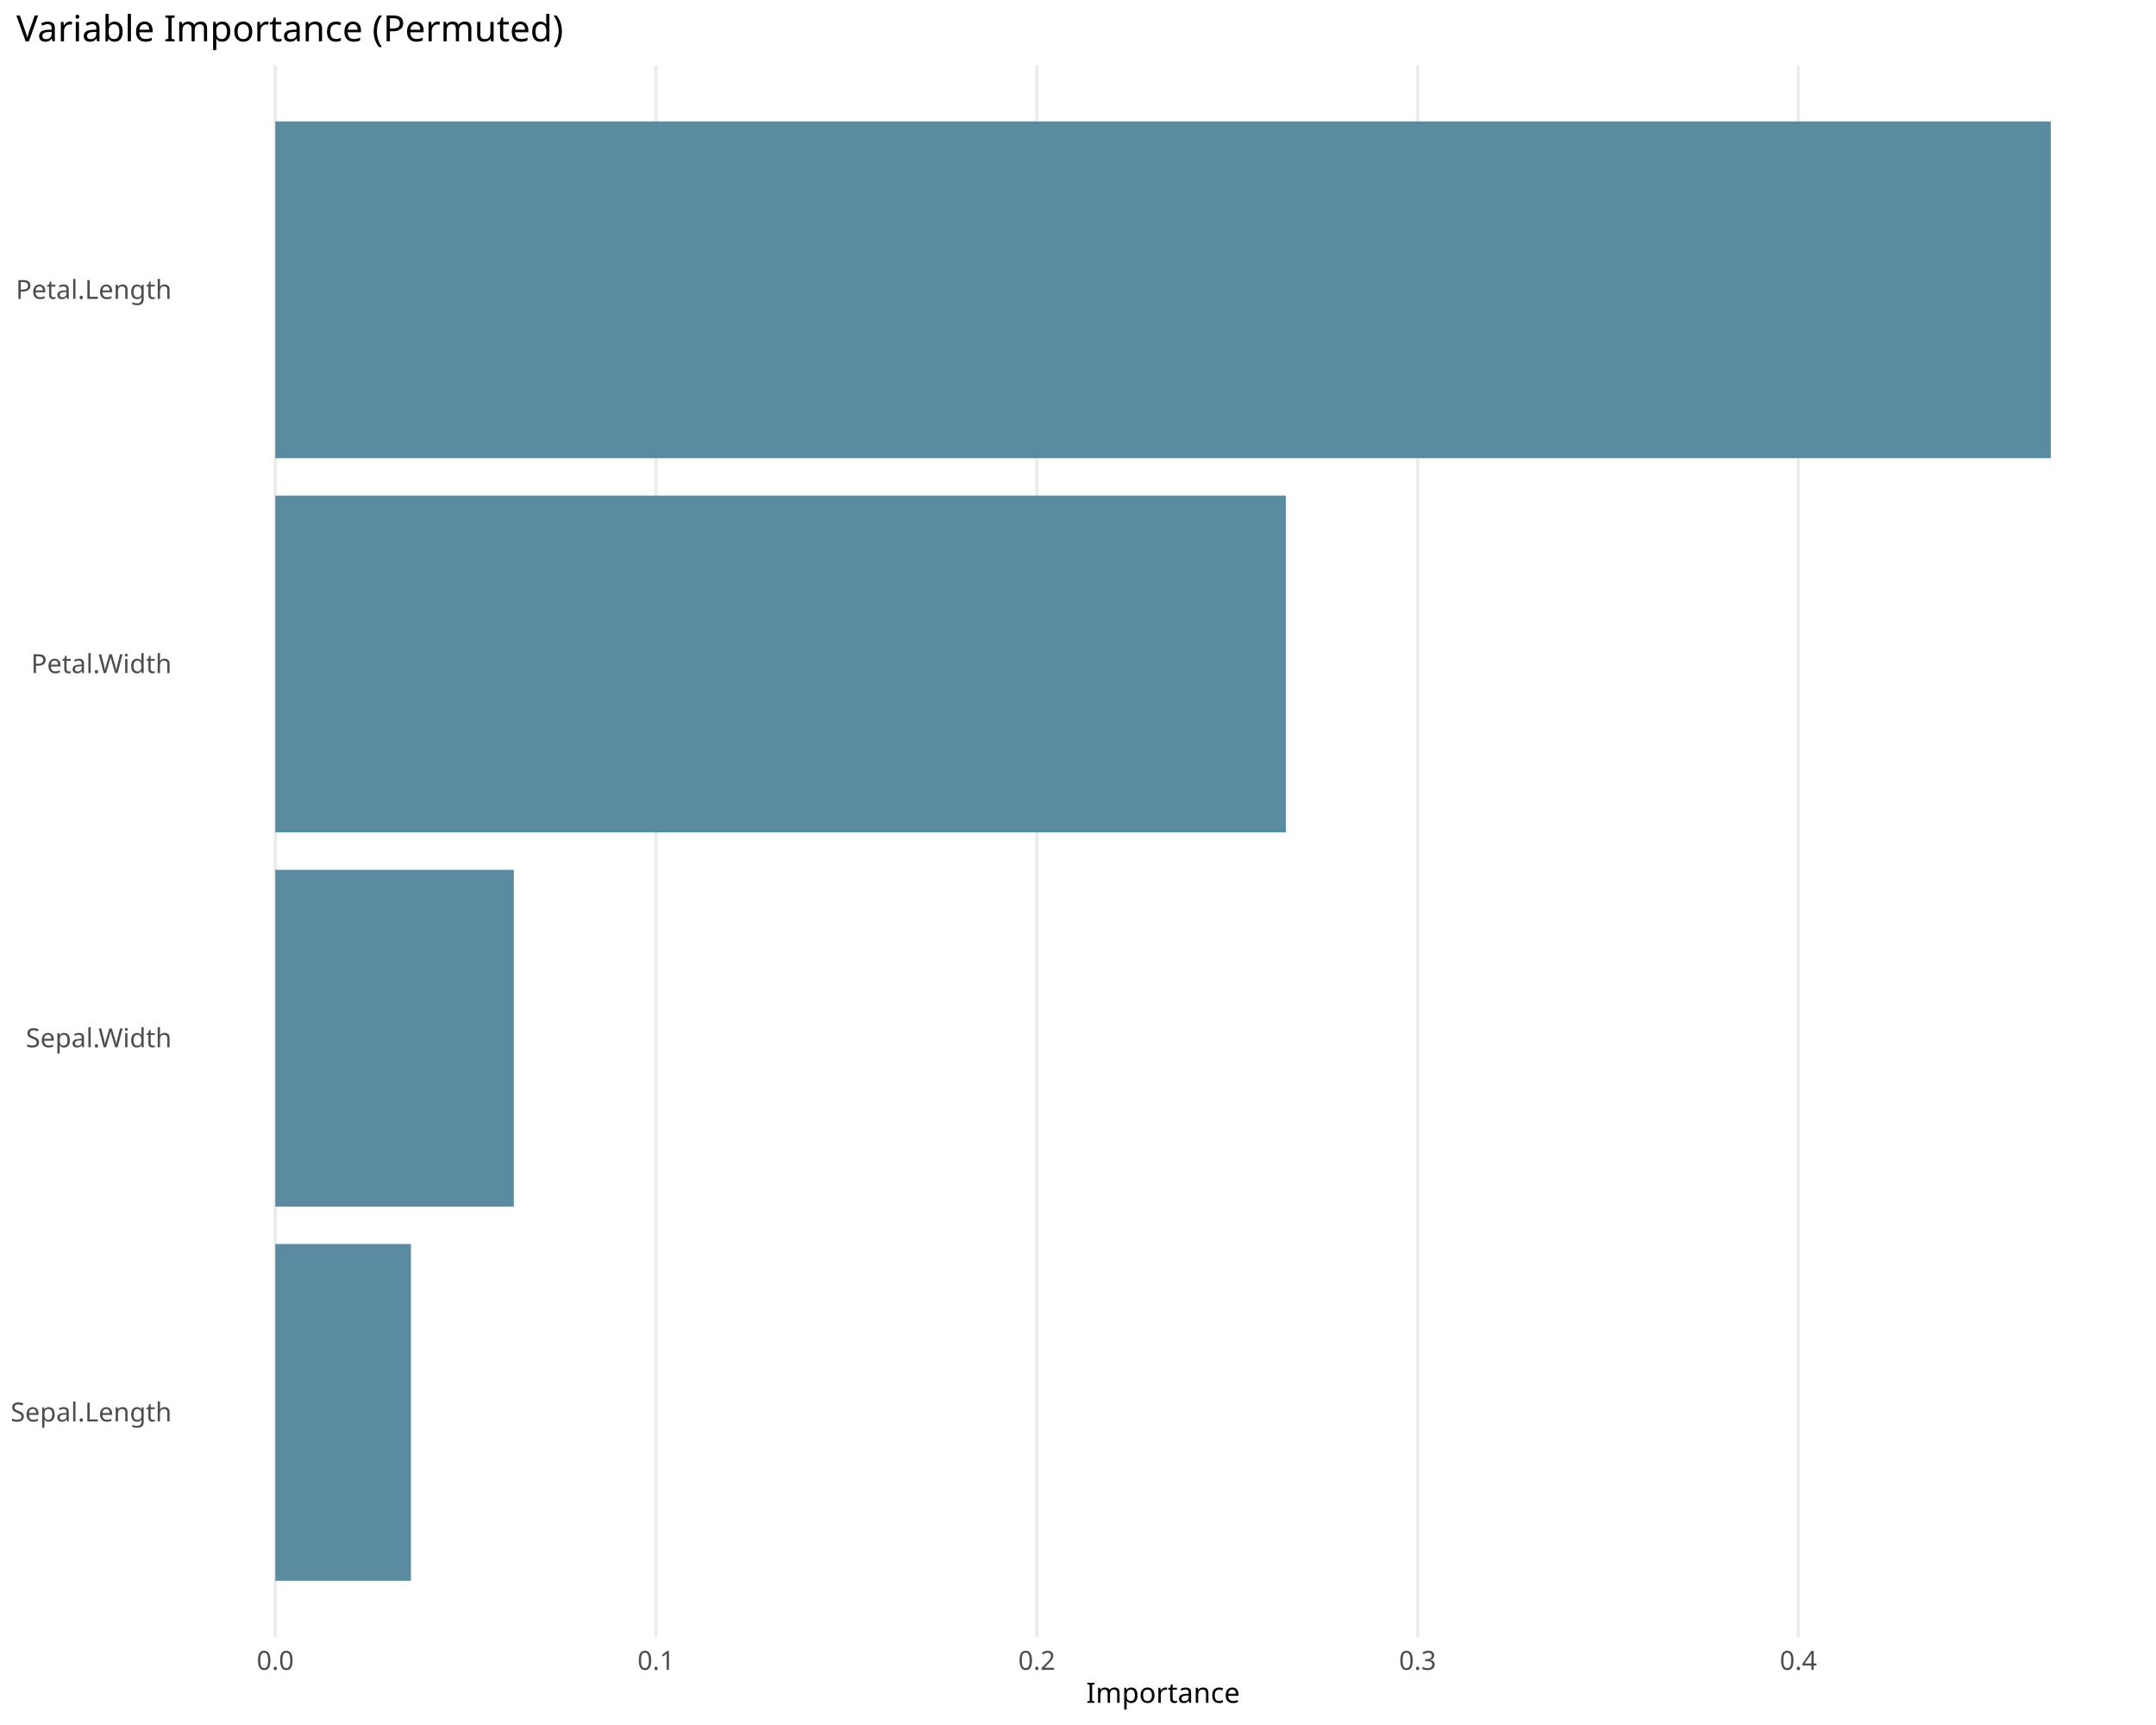
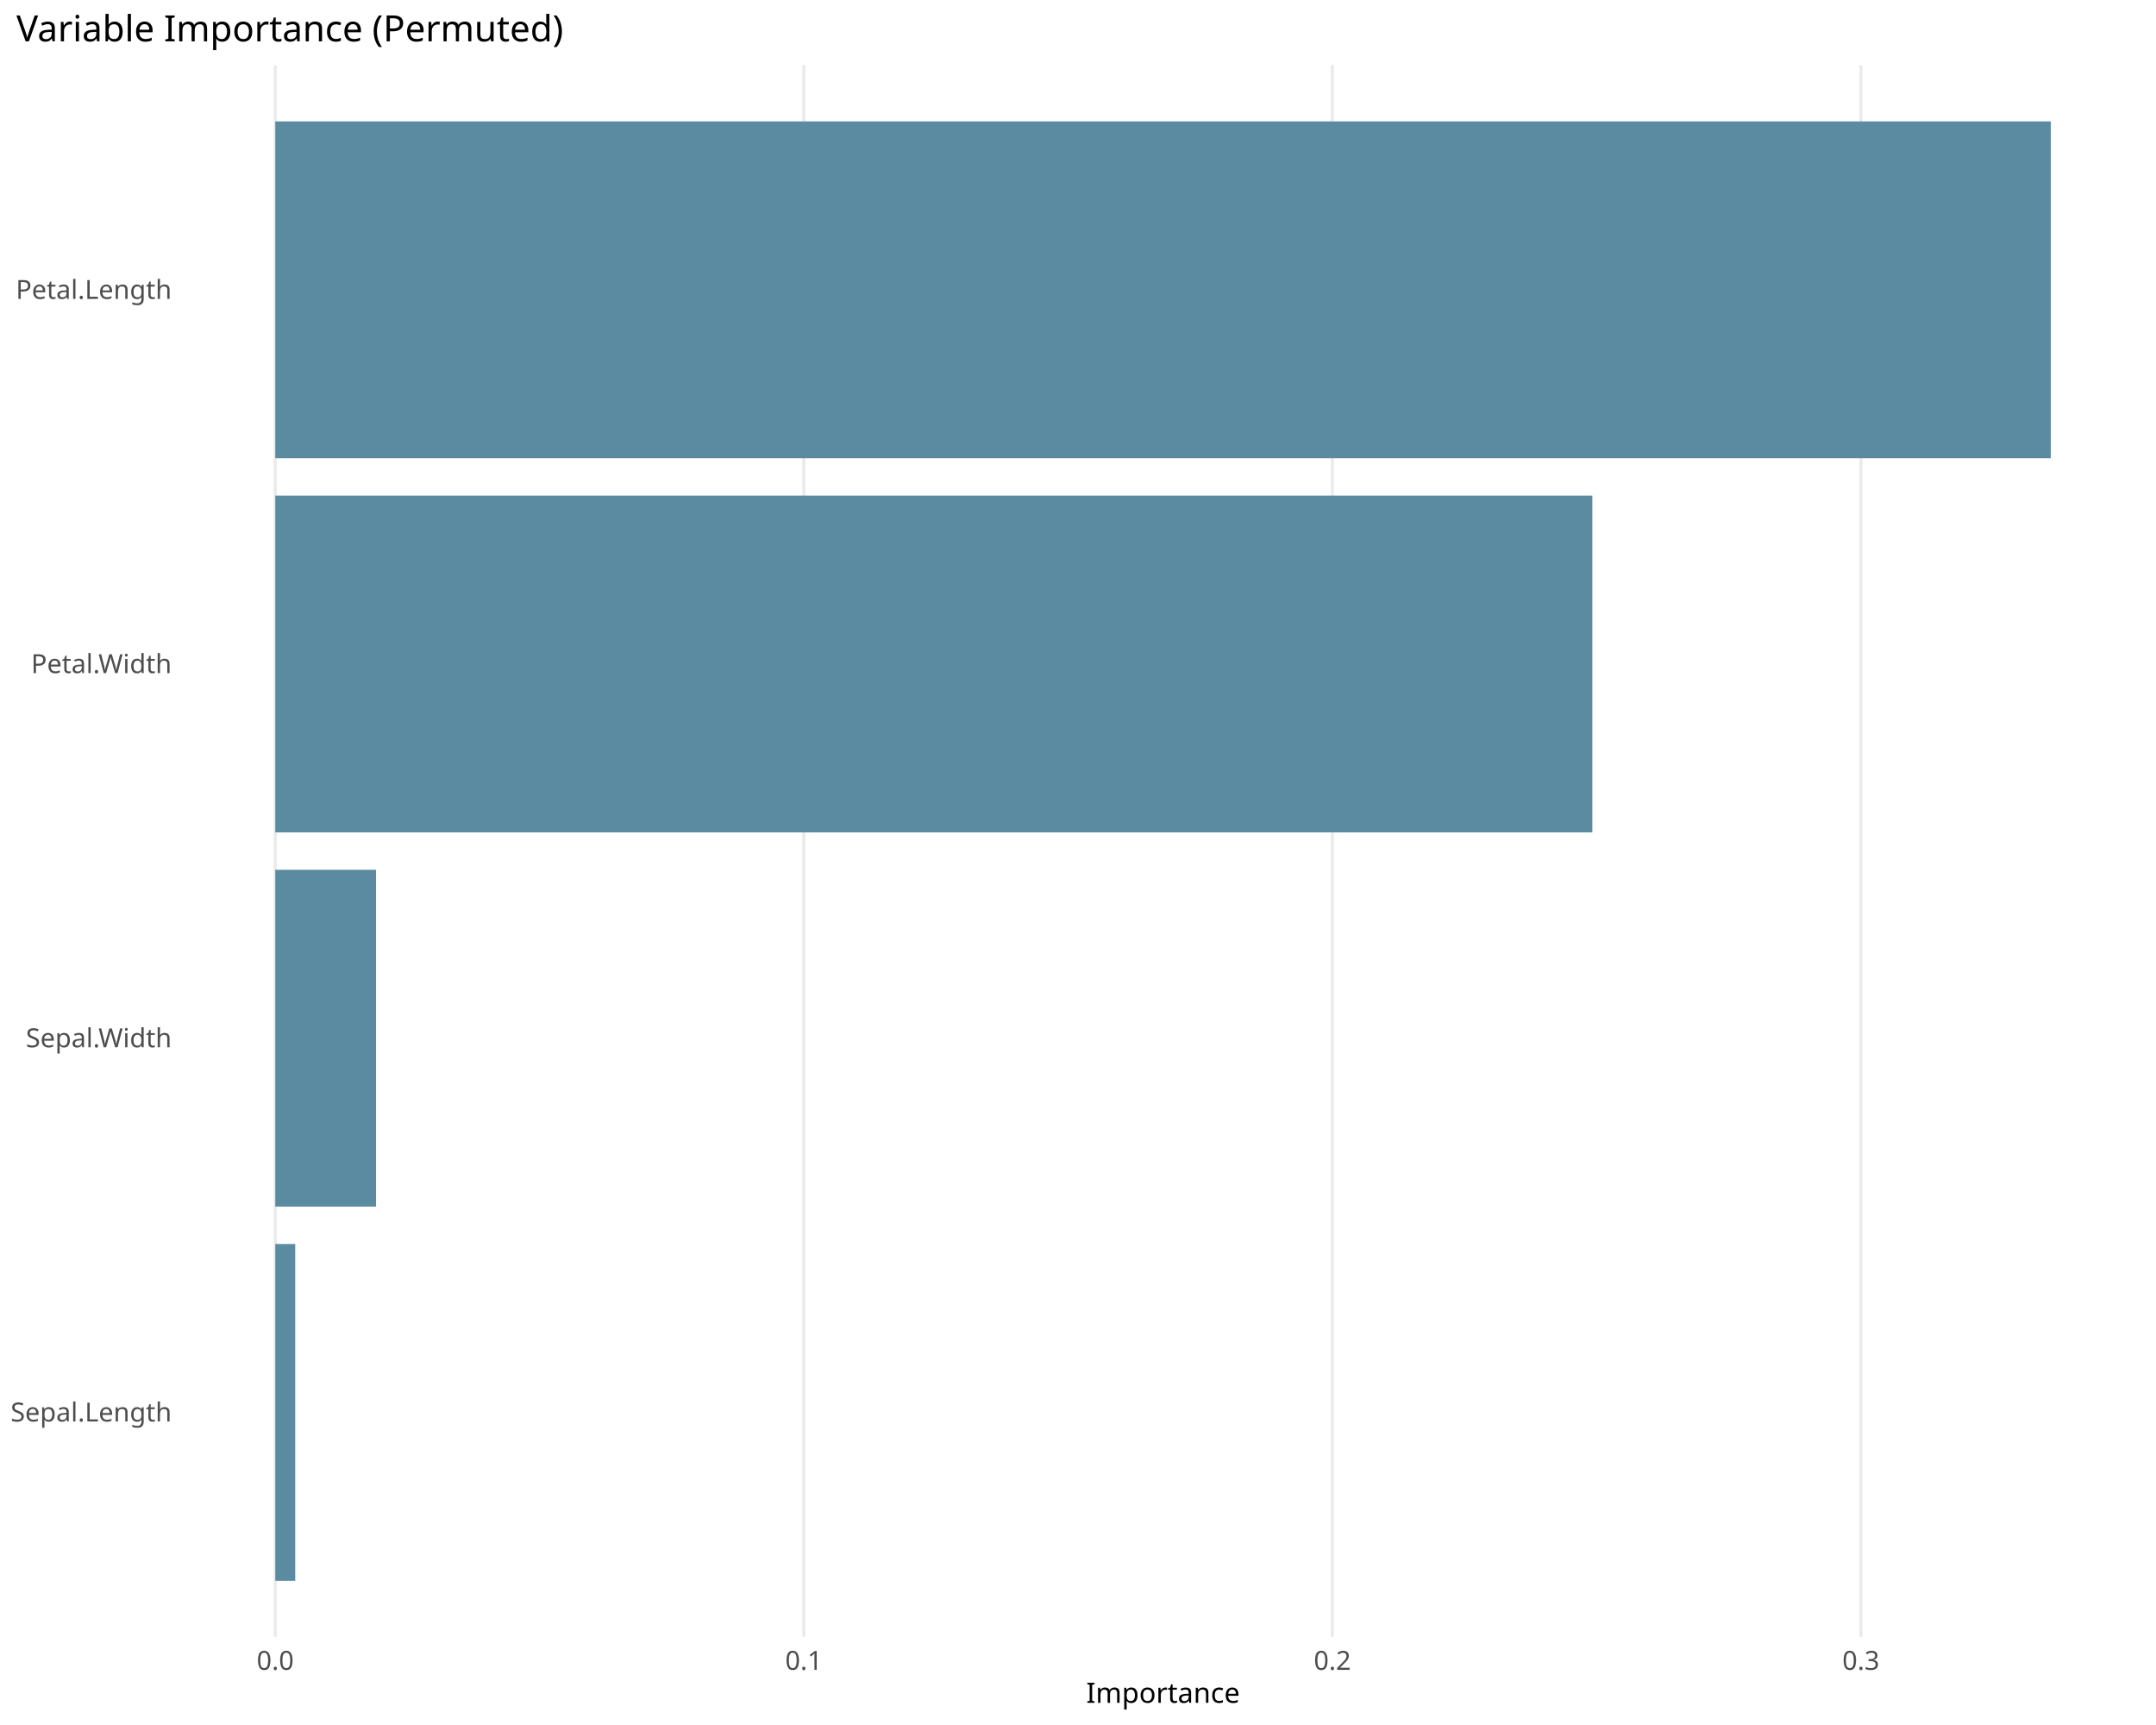
<svg xmlns="http://www.w3.org/2000/svg" class="svglite" data-engine-version="2.0" width="720.00pt" height="576.00pt" viewBox="0 0 720.00 576.00">
  <defs>
    <style type="text/css">
    .svglite line, .svglite polyline, .svglite polygon, .svglite path, .svglite rect, .svglite circle {
      fill: none;
      stroke: #000000;
      stroke-linecap: round;
      stroke-linejoin: round;
      stroke-miterlimit: 10.00;
    }
  </style>
  </defs>
  <rect width="100%" height="100%" style="stroke: none; fill: #FFFFFF;" />
  <defs>
    <clipPath id="cpMC4wMHw3MjAuMDB8MC4wMHw1NzYuMDA=">
      <rect x="0.00" y="0.00" width="720.00" height="576.00" />
    </clipPath>
  </defs>
  <g clip-path="url(#cpMC4wMHw3MjAuMDB8MC4wMHw1NzYuMDA=)">
</g>
  <defs>
    <clipPath id="cpNjIuMjh8NzE0LjUyfDIxLjgwfDU0Ni41OQ==">
      <rect x="62.28" y="21.80" width="652.24" height="524.79" />
    </clipPath>
  </defs>
  <g clip-path="url(#cpNjIuMjh8NzE0LjUyfDIxLjgwfDU0Ni41OQ==)">
    <polyline points="91.93,546.59 91.93,21.80 " style="stroke-width: 1.07; stroke: #EBEBEB; stroke-linecap: butt;" />
-     <polyline points="219.09,546.59 219.09,21.80 " style="stroke-width: 1.07; stroke: #EBEBEB; stroke-linecap: butt;" />
-     <polyline points="346.25,546.59 346.25,21.80 " style="stroke-width: 1.07; stroke: #EBEBEB; stroke-linecap: butt;" />
-     <polyline points="473.41,546.59 473.41,21.80 " style="stroke-width: 1.07; stroke: #EBEBEB; stroke-linecap: butt;" />
-     <polyline points="600.57,546.59 600.57,21.80 " style="stroke-width: 1.07; stroke: #EBEBEB; stroke-linecap: butt;" />
-     <rect x="91.93" y="415.39" width="45.31" height="112.46" style="stroke-width: 1.07; stroke: none; stroke-linecap: butt; stroke-linejoin: miter; fill: #5B8BA0;" />
-     <rect x="91.93" y="290.44" width="79.67" height="112.46" style="stroke-width: 1.07; stroke: none; stroke-linecap: butt; stroke-linejoin: miter; fill: #5B8BA0;" />
+     <polyline points="268.44,546.59 268.44,21.80 " style="stroke-width: 1.07; stroke: #EBEBEB; stroke-linecap: butt;" />
+     <polyline points="444.95,546.59 444.95,21.80 " style="stroke-width: 1.07; stroke: #EBEBEB; stroke-linecap: butt;" />
+     <polyline points="621.46,546.59 621.46,21.80 " style="stroke-width: 1.07; stroke: #EBEBEB; stroke-linecap: butt;" />
+     <rect x="91.93" y="415.39" width="6.66" height="112.46" style="stroke-width: 1.07; stroke: none; stroke-linecap: butt; stroke-linejoin: miter; fill: #5B8BA0;" />
+     <rect x="91.93" y="290.44" width="33.64" height="112.46" style="stroke-width: 1.07; stroke: none; stroke-linecap: butt; stroke-linejoin: miter; fill: #5B8BA0;" />
    <rect x="91.93" y="40.54" width="592.94" height="112.46" style="stroke-width: 1.07; stroke: none; stroke-linecap: butt; stroke-linejoin: miter; fill: #5B8BA0;" />
-     <rect x="91.93" y="165.49" width="337.50" height="112.46" style="stroke-width: 1.07; stroke: none; stroke-linecap: butt; stroke-linejoin: miter; fill: #5B8BA0;" />
+     <rect x="91.93" y="165.49" width="439.83" height="112.46" style="stroke-width: 1.07; stroke: none; stroke-linecap: butt; stroke-linejoin: miter; fill: #5B8BA0;" />
  </g>
  <g clip-path="url(#cpMC4wMHw3MjAuMDB8MC4wMHw1NzYuMDA=)">
    <text x="57.35" y="474.65" text-anchor="end" style="font-size: 8.80px; fill: #4D4D4D; font-family: sans;" textLength="51.87px" lengthAdjust="spacingAndGlyphs">Sepal.Length</text>
    <text x="57.35" y="349.70" text-anchor="end" style="font-size: 8.80px; fill: #4D4D4D; font-family: sans;" textLength="47.45px" lengthAdjust="spacingAndGlyphs">Sepal.Width</text>
    <text x="57.35" y="224.75" text-anchor="end" style="font-size: 8.80px; fill: #4D4D4D; font-family: sans;" textLength="45.00px" lengthAdjust="spacingAndGlyphs">Petal.Width</text>
    <text x="57.35" y="99.80" text-anchor="end" style="font-size: 8.80px; fill: #4D4D4D; font-family: sans;" textLength="49.42px" lengthAdjust="spacingAndGlyphs">Petal.Length</text>
    <text x="91.93" y="557.58" text-anchor="middle" style="font-size: 8.80px; fill: #4D4D4D; font-family: sans;" textLength="12.23px" lengthAdjust="spacingAndGlyphs">0.0</text>
-     <text x="219.09" y="557.58" text-anchor="middle" style="font-size: 8.80px; fill: #4D4D4D; font-family: sans;" textLength="12.23px" lengthAdjust="spacingAndGlyphs">0.1</text>
-     <text x="346.25" y="557.58" text-anchor="middle" style="font-size: 8.80px; fill: #4D4D4D; font-family: sans;" textLength="12.23px" lengthAdjust="spacingAndGlyphs">0.2</text>
-     <text x="473.41" y="557.58" text-anchor="middle" style="font-size: 8.80px; fill: #4D4D4D; font-family: sans;" textLength="12.23px" lengthAdjust="spacingAndGlyphs">0.3</text>
-     <text x="600.57" y="557.58" text-anchor="middle" style="font-size: 8.80px; fill: #4D4D4D; font-family: sans;" textLength="12.23px" lengthAdjust="spacingAndGlyphs">0.4</text>
+     <text x="268.44" y="557.58" text-anchor="middle" style="font-size: 8.80px; fill: #4D4D4D; font-family: sans;" textLength="12.23px" lengthAdjust="spacingAndGlyphs">0.1</text>
+     <text x="444.95" y="557.58" text-anchor="middle" style="font-size: 8.80px; fill: #4D4D4D; font-family: sans;" textLength="12.23px" lengthAdjust="spacingAndGlyphs">0.2</text>
+     <text x="621.46" y="557.58" text-anchor="middle" style="font-size: 8.80px; fill: #4D4D4D; font-family: sans;" textLength="12.23px" lengthAdjust="spacingAndGlyphs">0.3</text>
    <text x="388.40" y="568.58" text-anchor="middle" style="font-size: 9.35px; font-family: sans;" textLength="46.78px" lengthAdjust="spacingAndGlyphs">Importance</text>
    <text x="5.48" y="13.81" style="font-size: 12.10px; font-family: sans;" textLength="172.19px" lengthAdjust="spacingAndGlyphs">Variable Importance (Permuted)</text>
  </g>
</svg>
